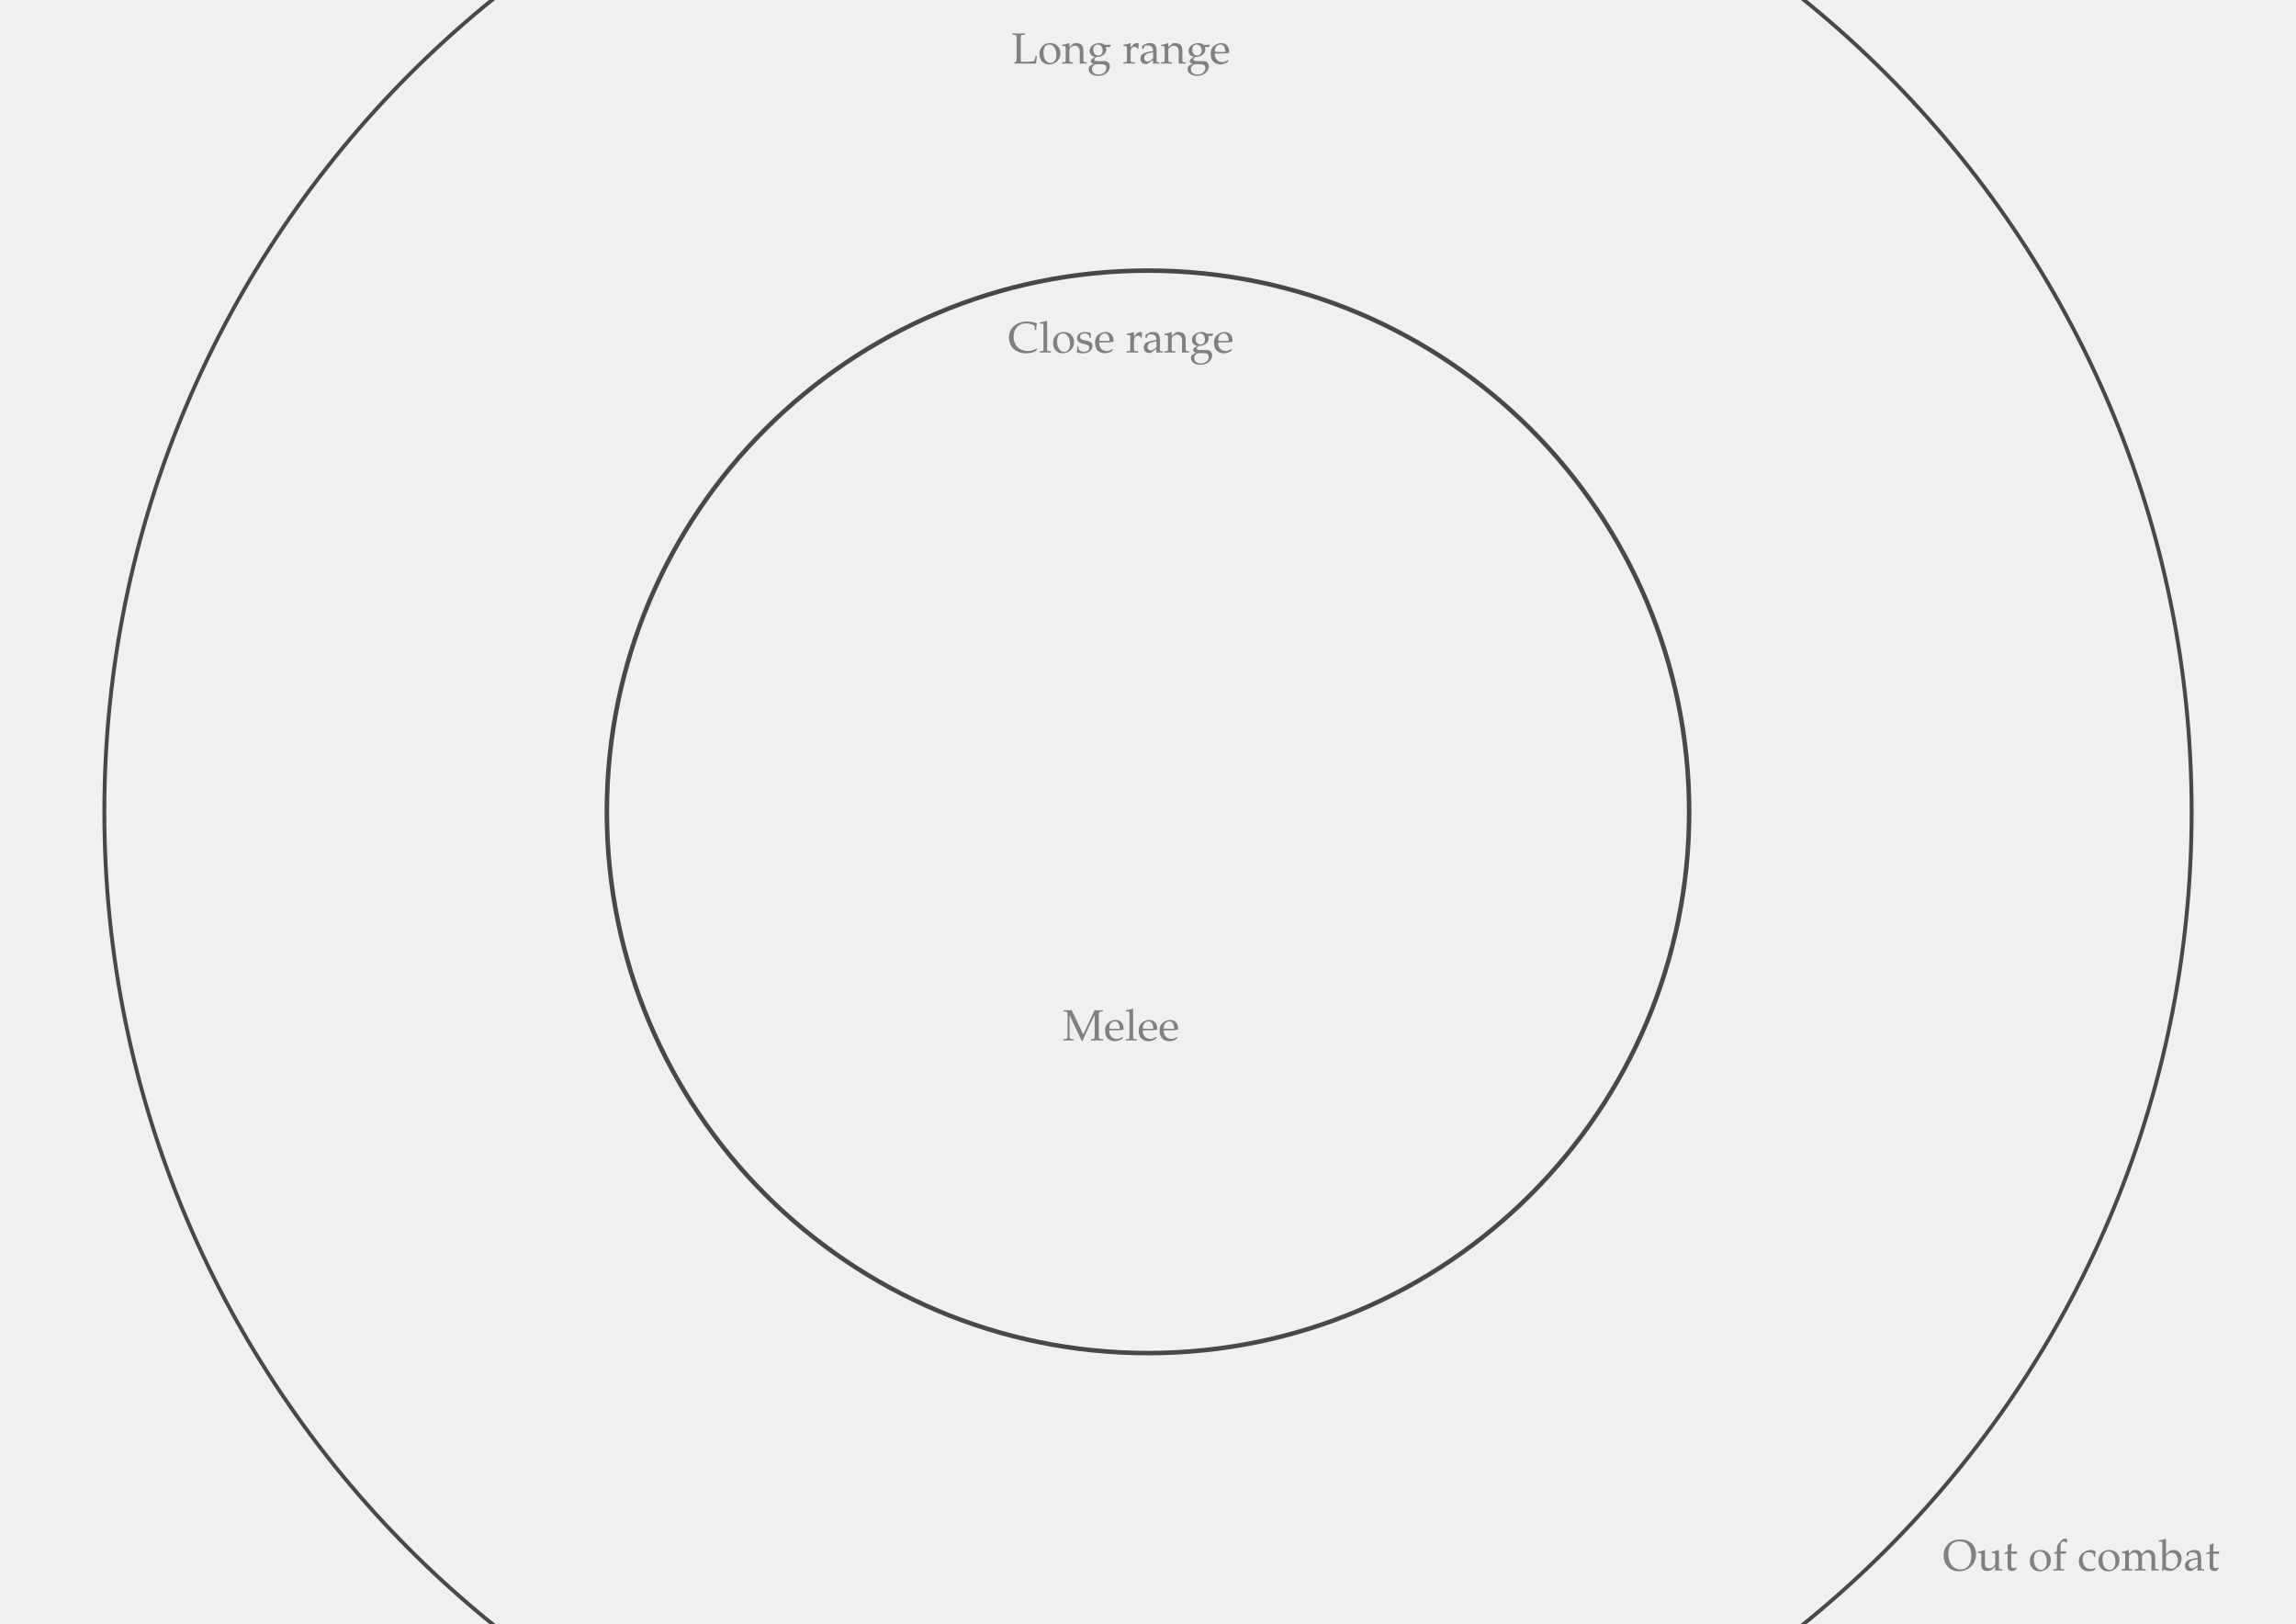
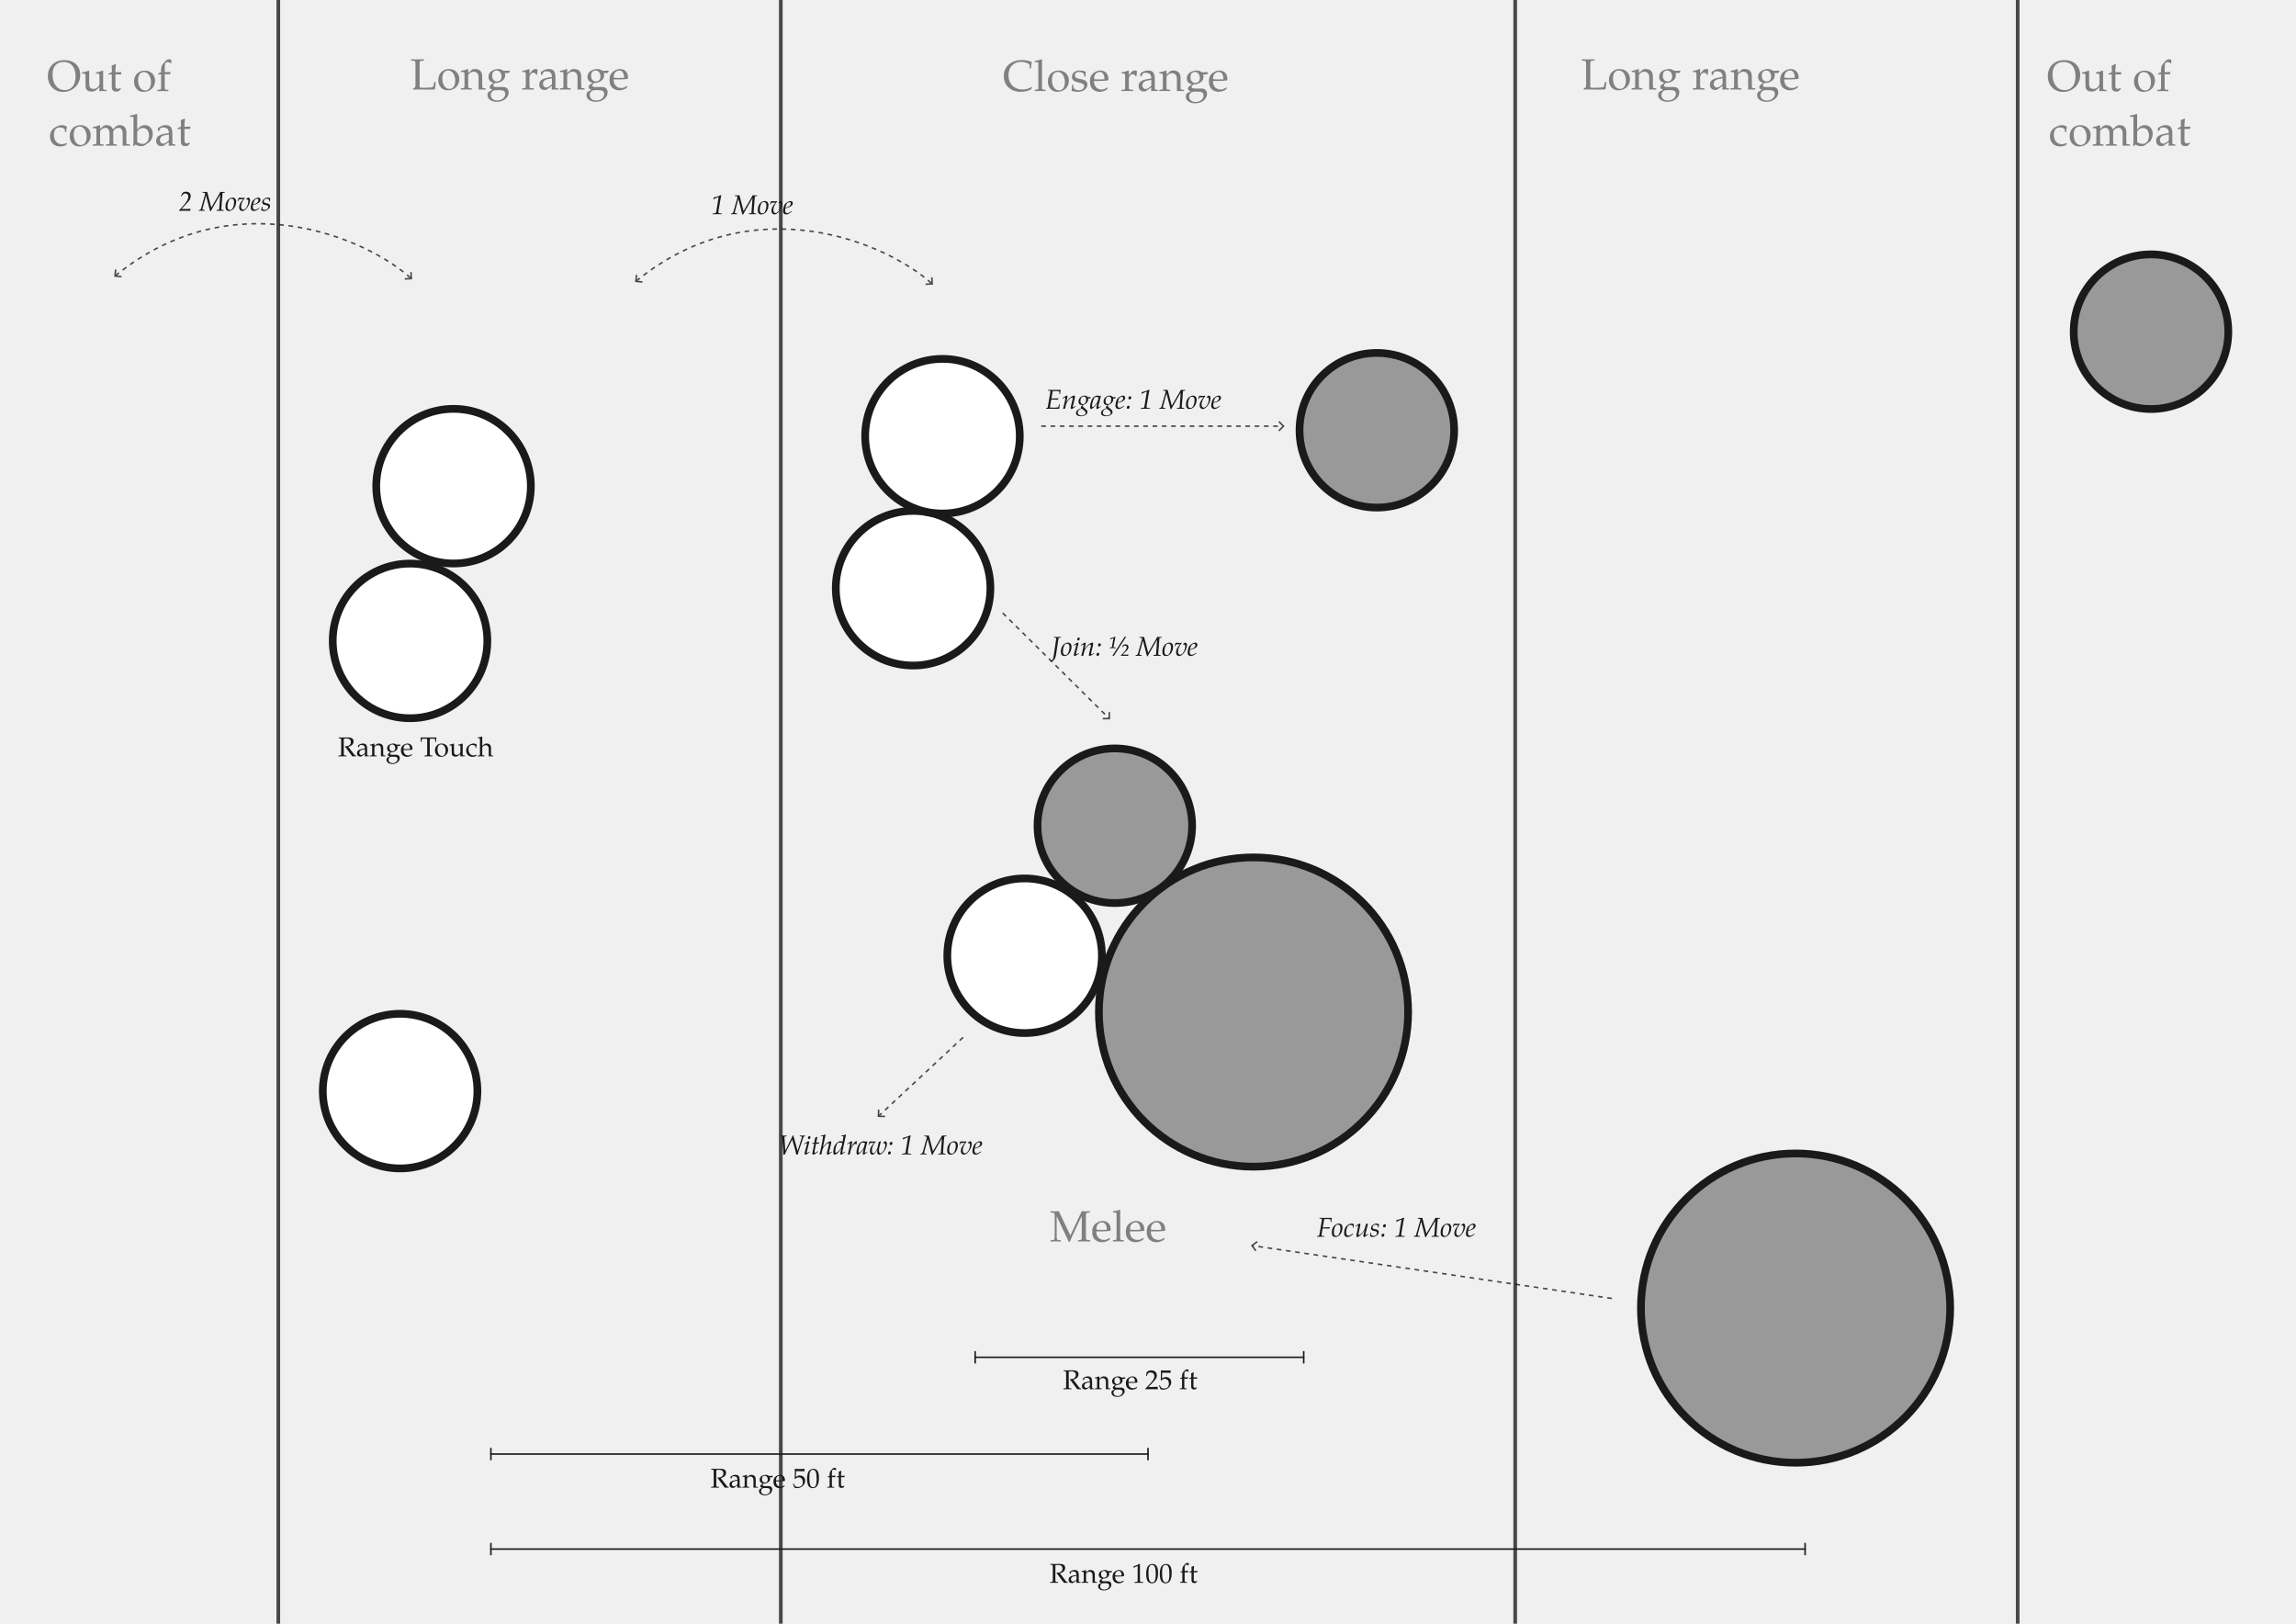
<svg xmlns="http://www.w3.org/2000/svg" width="297mm" height="210mm" viewBox="0 0 1122.52 793.701" version="1.1" id="svg1">
  <defs id="defs1">
    <marker style="overflow:visible" id="marker8" refX="0" refY="0" orient="auto-start-reverse" markerWidth="1" markerHeight="1" viewBox="0 0 1 1" preserveAspectRatio="xMidYMid">
      <path style="fill:none;stroke:context-stroke;stroke-width:1;stroke-linecap:butt" d="M 3,-3 0,0 3,3" transform="rotate(180,0.125,0)" id="path8" />
    </marker>
    <marker style="overflow:visible" id="ArrowWide" refX="0" refY="0" orient="auto-start-reverse" markerWidth="1" markerHeight="1" viewBox="0 0 1 1" preserveAspectRatio="xMidYMid">
      <path style="fill:none;stroke:context-stroke;stroke-width:1;stroke-linecap:butt" d="M 3,-3 0,0 3,3" transform="rotate(180,0.125,0)" id="path7" />
    </marker>
    <marker style="overflow:visible" id="marker5" refX="0" refY="0" orient="auto" markerWidth="1" markerHeight="1" viewBox="0 0 1 1" preserveAspectRatio="xMidYMid">
      <path style="fill:none;stroke:context-stroke;stroke-width:1" d="M 0,4 V -4" id="path5" />
    </marker>
    <marker style="overflow:visible" id="Stop" refX="0" refY="0" orient="auto" markerWidth="1" markerHeight="1" viewBox="0 0 1 1" preserveAspectRatio="xMidYMid">
      <path style="fill:none;stroke:context-stroke;stroke-width:1" d="M 0,4 V -4" id="path23" />
    </marker>
    <marker style="overflow:visible" id="ArrowWide-4" refX="0" refY="0" orient="auto-start-reverse" markerWidth="1" markerHeight="1" viewBox="0 0 1 1" preserveAspectRatio="xMidYMid">
      <path style="fill:none;stroke:context-stroke;stroke-width:1;stroke-linecap:butt" d="M 3,-3 0,0 3,3" transform="rotate(180,0.125,0)" id="path7-1" />
    </marker>
    <marker style="overflow:visible" id="marker8-4" refX="0" refY="0" orient="auto-start-reverse" markerWidth="1" markerHeight="1" viewBox="0 0 1 1" preserveAspectRatio="xMidYMid">
      <path style="fill:none;stroke:context-stroke;stroke-width:1;stroke-linecap:butt" d="M 3,-3 0,0 3,3" transform="rotate(180,0.125,0)" id="path8-6" />
    </marker>
  </defs>
-   <g id="layer3" style="display:inline">
-     <circle style="opacity:0.7;fill:none;stroke:#000000;stroke-width:1.89;stroke-dasharray:none;stroke-opacity:1" id="path1" cx="561.26" cy="396.85" r="510.236" />
-     <circle style="opacity:0.7;fill:none;stroke:#000000;stroke-width:2.205;stroke-dasharray:none;stroke-opacity:1" id="path1-8" cx="561.26" cy="396.85" r="264.567" />
+   <g id="layer1">
+     <path style="opacity:0.7;fill:none;stroke:#000000;stroke-width:1.804;stroke-dasharray:none" d="M 136.063,0 V 793.701" id="path2" />
+     <path style="opacity:0.7;fill:none;stroke:#000000;stroke-width:1.804;stroke-dasharray:none" d="M 381.732,0 V 793.701" id="path2-8" />
+     <path style="opacity:0.7;fill:none;stroke:#000000;stroke-width:1.804;stroke-dasharray:none" d="M 740.787,0 V 793.701" id="path2-8-6" />
+     <path style="opacity:0.7;fill:none;stroke:#000000;stroke-width:1.804;stroke-dasharray:none" d="M 986.457,0 V 793.701" id="path2-1" />
  </g>
  <g id="layer2" style="display:inline">
-     <text xml:space="preserve" style="font-size:21.333px;font-family:'TeX Gyre Pagella';-inkscape-font-specification:'TeX Gyre Pagella';text-align:center;text-anchor:middle;fill:#808080;stroke:none;stroke-width:3.78;stroke-linecap:round;stroke-linejoin:round;stroke-dasharray:none" x="561.356" y="172.287" id="text1-3">
-       <tspan id="tspan1-7" x="561.356" y="172.287" style="font-size:21.333px">Close range</tspan>
+     <text xml:space="preserve" style="font-size:21.333px;font-family:'TeX Gyre Pagella';-inkscape-font-specification:'TeX Gyre Pagella';text-align:center;text-anchor:middle;fill:#808080;stroke:none;stroke-width:3.78;stroke-linecap:round;stroke-linejoin:round;stroke-dasharray:none" x="558.836" y="44.464" id="text1-3">
+       <tspan id="tspan1-7" x="558.836" y="44.464" style="font-size:21.333px">Close range</tspan>
    </text>
-     <text xml:space="preserve" style="font-size:21.333px;font-family:'TeX Gyre Pagella';-inkscape-font-specification:'TeX Gyre Pagella';text-align:center;text-anchor:middle;fill:#808080;stroke:none;stroke-width:3.78;stroke-linecap:round;stroke-linejoin:round;stroke-dasharray:none" x="561.356" y="31.052" id="text1-4">
-       <tspan id="tspan1-6" x="561.356" y="31.052" style="font-size:21.333px">Long range</tspan>
+     <text xml:space="preserve" style="font-size:21.333px;font-family:'TeX Gyre Pagella';-inkscape-font-specification:'TeX Gyre Pagella';text-align:center;text-anchor:middle;fill:#808080;stroke:none;stroke-width:3.78;stroke-linecap:round;stroke-linejoin:round;stroke-dasharray:none" x="839.781" y="43.739" id="text1-4">
+       <tspan id="tspan1-6" x="839.781" y="43.739" style="font-size:21.333px">Long range</tspan>
    </text>
-     <text xml:space="preserve" style="font-size:21.333px;font-family:'TeX Gyre Pagella';-inkscape-font-specification:'TeX Gyre Pagella';text-align:center;text-anchor:middle;fill:#808080;stroke:none;stroke-width:3.78;stroke-linecap:round;stroke-linejoin:round;stroke-dasharray:none" x="561.42" y="508.548" id="text1-3-5">
-       <tspan id="tspan1-7-30" x="561.42" y="508.548" style="font-size:21.333px">Melee</tspan>
+     <text xml:space="preserve" style="font-size:21.333px;font-family:'TeX Gyre Pagella';-inkscape-font-specification:'TeX Gyre Pagella';text-align:center;text-anchor:middle;fill:#808080;stroke:none;stroke-width:3.78;stroke-linecap:round;stroke-linejoin:round;stroke-dasharray:none" x="555.121" y="606.816" id="text1-3-5">
+       <tspan id="tspan1-7-30" x="555.121" y="606.816" style="font-size:21.333px">Melee</tspan>
    </text>
-     <text xml:space="preserve" style="font-size:21.333px;font-family:'TeX Gyre Pagella';-inkscape-font-specification:'TeX Gyre Pagella';text-align:center;text-anchor:middle;fill:#808080;stroke:none;stroke-width:3.78;stroke-linecap:round;stroke-linejoin:round;stroke-dasharray:none" x="1030.809" y="767.657" id="text1-4-3">
-       <tspan id="tspan1-6-7" x="1030.809" y="767.657" style="font-size:21.333px">Out of combat</tspan>
+     <text xml:space="preserve" style="font-size:21.333px;font-family:'TeX Gyre Pagella';-inkscape-font-specification:'TeX Gyre Pagella';text-align:center;text-anchor:middle;fill:#808080;stroke:none;stroke-width:3.78;stroke-linecap:round;stroke-linejoin:round;stroke-dasharray:none" x="1049.707" y="44.507" id="text1-4-3">
+       <tspan id="tspan1-6-7" x="1049.707" y="44.507" style="font-size:21.333px">Out of</tspan>
+       <tspan x="1049.707" y="71.174" style="font-size:21.333px" id="tspan2">combat</tspan>
+     </text>
+     <text xml:space="preserve" style="font-size:21.333px;font-family:'TeX Gyre Pagella';-inkscape-font-specification:'TeX Gyre Pagella';text-align:center;text-anchor:middle;display:inline;fill:#808080;stroke:none;stroke-width:3.78;stroke-linecap:round;stroke-linejoin:round;stroke-dasharray:none" x="267.445" y="43.739" id="text1-4-6">
+       <tspan id="tspan1-6-6" x="267.445" y="43.739" style="font-size:21.333px">Long range</tspan>
+     </text>
+     <text xml:space="preserve" style="font-size:21.333px;font-family:'TeX Gyre Pagella';-inkscape-font-specification:'TeX Gyre Pagella';text-align:center;text-anchor:middle;display:inline;fill:#808080;stroke:none;stroke-width:3.779;stroke-linecap:round;stroke-linejoin:round;stroke-dasharray:none" x="71.929" y="44.508" id="text1-4-3-7" transform="scale(0.9999882,1.000012)">
+       <tspan id="tspan1-6-7-4" x="71.929" y="44.508" style="font-size:21.333px;stroke-width:3.779">Out of</tspan>
+       <tspan x="71.929" y="71.174" style="font-size:21.333px;stroke-width:3.779" id="tspan2-1">combat</tspan>
    </text>
  </g>
-   <g id="layer6" style="display:none">
+   <g id="layer6" style="display:inline">
    <path style="opacity:0.7;fill:none;fill-opacity:1;stroke:#000000;stroke-width:0.756;stroke-dasharray:2.268, 2.268;stroke-dashoffset:0;marker-start:url(#ArrowWide);marker-end:url(#marker8)" d="M 56.378,134.803 C 113.585,88.21 178.895,116.008 200.945,136.063" id="path6" />
    <text xml:space="preserve" style="font-style:italic;font-variant:normal;font-weight:normal;font-stretch:normal;font-size:13.333px;font-family:'TeX Gyre Pagella';-inkscape-font-specification:'TeX Gyre Pagella Italic';text-align:center;text-anchor:middle;display:inline;fill:#1a1a1a;stroke:none;stroke-width:0.378;stroke-linecap:round;stroke-linejoin:round;stroke-dasharray:none" x="118.408" y="103.015" id="text5-6-9-6">
      <tspan x="118.408" y="103.015" id="tspan1-0-7">2 Moves</tspan>
    </text>
-     <path style="display:inline;opacity:0.7;fill:none;fill-opacity:1;stroke:#000000;stroke-width:0.756;stroke-dasharray:2.268, 2.268;stroke-dashoffset:0;marker-start:url(#ArrowWide-4);marker-end:url(#marker8-4)" d="m 332.452,199.132 c 57.207,-46.594 122.517,-18.795 144.567,1.26" id="path6-3" />
-     <text xml:space="preserve" style="font-style:italic;font-variant:normal;font-weight:normal;font-stretch:normal;font-size:13.333px;font-family:'TeX Gyre Pagella';-inkscape-font-specification:'TeX Gyre Pagella Italic';text-align:center;text-anchor:middle;display:inline;fill:#1a1a1a;stroke:none;stroke-width:0.378;stroke-linecap:round;stroke-linejoin:round;stroke-dasharray:none" x="397.473" y="166.413" id="text5-6-9-6-2">
-       <tspan x="397.473" y="166.413" id="tspan1-0-7-0">1 Move</tspan>
+     <path style="display:inline;opacity:0.7;fill:none;fill-opacity:1;stroke:#000000;stroke-width:0.756;stroke-dasharray:2.268, 2.268;stroke-dashoffset:0;marker-start:url(#ArrowWide-4);marker-end:url(#marker8-4)" d="m 311.034,137.399 c 57.207,-46.594 122.517,-18.795 144.567,1.26" id="path6-3" />
+     <text xml:space="preserve" style="font-style:italic;font-variant:normal;font-weight:normal;font-stretch:normal;font-size:13.333px;font-family:'TeX Gyre Pagella';-inkscape-font-specification:'TeX Gyre Pagella Italic';text-align:center;text-anchor:middle;display:inline;fill:#1a1a1a;stroke:none;stroke-width:0.378;stroke-linecap:round;stroke-linejoin:round;stroke-dasharray:none" x="376.056" y="104.681" id="text5-6-9-6-2">
+       <tspan x="376.056" y="104.681" id="tspan1-0-7-0">1 Move</tspan>
    </text>
-     <text xml:space="preserve" style="font-style:italic;font-variant:normal;font-weight:normal;font-stretch:normal;font-size:13.333px;font-family:'TeX Gyre Pagella';-inkscape-font-specification:'TeX Gyre Pagella Italic';text-align:center;text-anchor:middle;display:inline;fill:#1a1a1a;stroke:none;stroke-width:0.378;stroke-linecap:round;stroke-linejoin:round;stroke-dasharray:none" x="572.474" y="250.189" id="text5-6-9-6-2-5">
-       <tspan x="572.474" y="250.189" id="tspan1-0-7-0-2">Engage: 1 Move</tspan>
+     <text xml:space="preserve" style="font-style:italic;font-variant:normal;font-weight:normal;font-stretch:normal;font-size:13.333px;font-family:'TeX Gyre Pagella';-inkscape-font-specification:'TeX Gyre Pagella Italic';text-align:center;text-anchor:middle;display:inline;fill:#1a1a1a;stroke:none;stroke-width:0.378;stroke-linecap:round;stroke-linejoin:round;stroke-dasharray:none" x="562.395" y="199.795" id="text5-6-9-6-2-5">
+       <tspan x="562.395" y="199.795" id="tspan1-0-7-0-2">Engage: 1 Move</tspan>
    </text>
-     <text xml:space="preserve" style="font-style:italic;font-variant:normal;font-weight:normal;font-stretch:normal;font-size:13.333px;font-family:'TeX Gyre Pagella';-inkscape-font-specification:'TeX Gyre Pagella Italic';text-align:center;text-anchor:middle;display:inline;fill:#1a1a1a;stroke:none;stroke-width:0.378;stroke-linecap:round;stroke-linejoin:round;stroke-dasharray:none" x="431.255" y="502.556" id="text5-6-9-6-2-5-4">
-       <tspan x="431.255" y="502.556" id="tspan1-0-7-0-2-8">Withdraw: 1 Move</tspan>
+     <text xml:space="preserve" style="font-style:italic;font-variant:normal;font-weight:normal;font-stretch:normal;font-size:13.333px;font-family:'TeX Gyre Pagella';-inkscape-font-specification:'TeX Gyre Pagella Italic';text-align:center;text-anchor:middle;display:inline;fill:#1a1a1a;stroke:none;stroke-width:0.378;stroke-linecap:round;stroke-linejoin:round;stroke-dasharray:none" x="438.814" y="564.289" id="text5-6-9-6-2-5-4">
+       <tspan x="438.814" y="564.289" id="tspan1-0-7-0-2-8">Withdraw: 1 Move</tspan>
    </text>
-     <text xml:space="preserve" style="font-style:italic;font-variant:normal;font-weight:normal;font-stretch:normal;font-size:13.333px;font-family:'TeX Gyre Pagella';-inkscape-font-specification:'TeX Gyre Pagella Italic';text-align:center;text-anchor:middle;display:inline;fill:#1a1a1a;stroke:none;stroke-width:0.378;stroke-linecap:round;stroke-linejoin:round;stroke-dasharray:none" x="483.793" y="330.634" id="text5-6-9-6-2-5-0">
-       <tspan x="483.793" y="330.634" id="tspan1-0-7-0-2-1">Join: ½ Move</tspan>
+     <text xml:space="preserve" style="font-style:italic;font-variant:normal;font-weight:normal;font-stretch:normal;font-size:13.333px;font-family:'TeX Gyre Pagella';-inkscape-font-specification:'TeX Gyre Pagella Italic';text-align:center;text-anchor:middle;display:inline;fill:#1a1a1a;stroke:none;stroke-width:0.378;stroke-linecap:round;stroke-linejoin:round;stroke-dasharray:none" x="558.124" y="320.556" id="text5-6-9-6-2-5-0">
+       <tspan x="558.124" y="320.556" id="tspan1-0-7-0-2-1">Join: ½ Move</tspan>
    </text>
-     <text xml:space="preserve" style="font-style:italic;font-variant:normal;font-weight:normal;font-stretch:normal;font-size:13.333px;font-family:'TeX Gyre Pagella';-inkscape-font-specification:'TeX Gyre Pagella Italic';text-align:center;text-anchor:middle;display:inline;fill:#1a1a1a;stroke:none;stroke-width:0.378;stroke-linecap:round;stroke-linejoin:round;stroke-dasharray:none" x="737.703" y="544.06" id="text5-6-9-6-2-5-6">
-       <tspan x="737.703" y="544.06" id="tspan1-0-7-0-2-4">Focus: 1 Move</tspan>
+     <text xml:space="preserve" style="font-style:italic;font-variant:normal;font-weight:normal;font-stretch:normal;font-size:13.333px;font-family:'TeX Gyre Pagella';-inkscape-font-specification:'TeX Gyre Pagella Italic';text-align:center;text-anchor:middle;display:inline;fill:#1a1a1a;stroke:none;stroke-width:0.378;stroke-linecap:round;stroke-linejoin:round;stroke-dasharray:none" x="691.089" y="604.533" id="text5-6-9-6-2-5-6">
+       <tspan x="691.089" y="604.533" id="tspan1-0-7-0-2-4">Focus: 1 Move</tspan>
    </text>
-     <path style="opacity:0.7;fill:none;fill-opacity:1;stroke:#000000;stroke-width:0.756;stroke-dasharray:2.268, 2.268;stroke-dashoffset:0;marker-end:url(#marker8)" d="M 811.969,566.929 636.22,541.102" id="path12" />
+     <path style="opacity:0.7;fill:none;fill-opacity:1;stroke:#000000;stroke-width:0.756;stroke-dasharray:2.268, 2.268;stroke-dashoffset:0;marker-end:url(#marker8)" d="M 788.032,634.709 612.283,608.882" id="path12" />
  </g>
-   <g id="layer4" style="display:none">
-     <path style="display:inline;fill:#ffffff;stroke:#1a1a1a;stroke-width:0.756;stroke-linecap:round;stroke-linejoin:round;stroke-dasharray:none;marker-start:url(#marker5);marker-end:url(#Stop)" d="M 240,640.77 H 561.26" id="path4-3" />
+   <g id="layer4" style="display:inline">
+     <path style="display:inline;fill:#ffffff;stroke:#1a1a1a;stroke-width:0.756;stroke-linecap:round;stroke-linejoin:round;stroke-dasharray:none;marker-start:url(#marker5);marker-end:url(#Stop)" d="M 240,710.77 H 561.26" id="path4-3" />
    <text xml:space="preserve" style="font-size:13.333px;font-family:'TeX Gyre Pagella';-inkscape-font-specification:'TeX Gyre Pagella';text-align:center;text-anchor:middle;display:inline;fill:#1a1a1a;stroke:none;stroke-width:0.378;stroke-linecap:round;stroke-linejoin:round;stroke-dasharray:none" x="557.668" y="773.697" id="text5">
      <tspan id="tspan5" x="557.668" y="773.697">Range 100 ft</tspan>
    </text>
    <path style="display:inline;fill:#ffffff;stroke:#1a1a1a;stroke-width:0.756;stroke-linecap:round;stroke-linejoin:round;stroke-dasharray:none;marker-start:url(#marker5);marker-end:url(#Stop)" d="M 240,757.217 H 882.52" id="path4" />
-     <text xml:space="preserve" style="font-size:13.333px;font-family:'TeX Gyre Pagella';-inkscape-font-specification:'TeX Gyre Pagella';text-align:center;text-anchor:middle;display:inline;fill:#1a1a1a;stroke:none;stroke-width:0.378;stroke-linecap:round;stroke-linejoin:round;stroke-dasharray:none" x="388.543" y="657.182" id="text5-6">
-       <tspan x="388.543" y="657.182" id="tspan1">Range 50 ft</tspan>
+     <text xml:space="preserve" style="font-size:13.333px;font-family:'TeX Gyre Pagella';-inkscape-font-specification:'TeX Gyre Pagella';text-align:center;text-anchor:middle;display:inline;fill:#1a1a1a;stroke:none;stroke-width:0.378;stroke-linecap:round;stroke-linejoin:round;stroke-dasharray:none" x="388.543" y="727.182" id="text5-6">
+       <tspan x="388.543" y="727.182" id="tspan1">Range 50 ft</tspan>
    </text>
-     <path style="display:inline;fill:#ffffff;stroke:#1a1a1a;stroke-width:0.756;stroke-linecap:round;stroke-linejoin:round;stroke-dasharray:none;marker-start:url(#marker5);marker-end:url(#marker5)" d="M 476.755,593.474 H 637.385" id="path4-3-7" />
-     <text xml:space="preserve" style="font-size:13.333px;font-family:'TeX Gyre Pagella';-inkscape-font-specification:'TeX Gyre Pagella';text-align:center;text-anchor:middle;display:inline;fill:#1a1a1a;stroke:none;stroke-width:0.378;stroke-linecap:round;stroke-linejoin:round;stroke-dasharray:none" x="560.853" y="609.059" id="text5-6-9">
-       <tspan x="560.853" y="609.059" id="tspan1-0">Range 25 ft</tspan>
+     <path style="display:inline;fill:#ffffff;stroke:#1a1a1a;stroke-width:0.756;stroke-linecap:round;stroke-linejoin:round;stroke-dasharray:none;marker-start:url(#marker5);marker-end:url(#marker5)" d="M 476.755,663.474 H 637.385" id="path4-3-7" />
+     <text xml:space="preserve" style="font-size:13.333px;font-family:'TeX Gyre Pagella';-inkscape-font-specification:'TeX Gyre Pagella';text-align:center;text-anchor:middle;display:inline;fill:#1a1a1a;stroke:none;stroke-width:0.378;stroke-linecap:round;stroke-linejoin:round;stroke-dasharray:none" x="560.853" y="679.059" id="text5-6-9">
+       <tspan x="560.853" y="679.059" id="tspan1-0">Range 25 ft</tspan>
    </text>
  </g>
-   <g id="layer7" style="display:none">
-     <text xml:space="preserve" style="font-size:13.333px;font-family:'TeX Gyre Pagella';-inkscape-font-specification:'TeX Gyre Pagella';text-align:center;text-anchor:middle;display:inline;fill:#1a1a1a;stroke:none;stroke-width:0.378;stroke-linecap:round;stroke-linejoin:round;stroke-dasharray:none" x="149.819" y="387.331" id="text5-6-9-1">
-       <tspan x="149.819" y="387.331" id="tspan1-0-1">Range Touch</tspan>
+   <g id="layer7" style="display:inline">
+     <text xml:space="preserve" style="font-size:13.333px;font-family:'TeX Gyre Pagella';-inkscape-font-specification:'TeX Gyre Pagella';text-align:center;text-anchor:middle;display:inline;fill:#1a1a1a;stroke:none;stroke-width:0.378;stroke-linecap:round;stroke-linejoin:round;stroke-dasharray:none" x="211.552" y="369.693" id="text5-6-9-1">
+       <tspan x="211.552" y="369.693" id="tspan1-0-1">Range Touch</tspan>
    </text>
  </g>
-   <g id="layer5" style="display:none">
-     <circle style="fill:#ffffff;stroke:#1a1a1a;stroke-width:3.78;stroke-linecap:round;stroke-linejoin:round;stroke-dasharray:none" id="path2-5-9" cx="380.277" cy="328.478" r="37.795" />
-     <circle style="fill:#999999;fill-opacity:1;stroke:#1a1a1a;stroke-width:3.78;stroke-linecap:round;stroke-linejoin:round;stroke-dasharray:none" id="path2-8-5" cx="646.861" cy="429.725" r="75.591" />
-     <circle style="fill:#999999;fill-opacity:1;stroke:#1a1a1a;stroke-width:3.78;stroke-linecap:round;stroke-linejoin:round;stroke-dasharray:none" id="path2-8-5-6" cx="904.308" cy="576.683" r="75.591" />
-     <circle style="fill:#999999;fill-opacity:1;stroke:#1a1a1a;stroke-width:3.78;stroke-linecap:round;stroke-linejoin:round;stroke-dasharray:none" id="path2-8-2" cx="579.057" cy="338.659" r="37.795" />
-     <circle style="fill:#ffffff;stroke:#1a1a1a;stroke-width:3.78;stroke-linecap:round;stroke-linejoin:round;stroke-dasharray:none" id="path2-5-9-9" cx="534.947" cy="402.211" r="37.795" />
-     <circle style="fill:#ffffff;stroke:#1a1a1a;stroke-width:3.78;stroke-linecap:round;stroke-linejoin:round;stroke-dasharray:none" id="path2-5-9-1" cx="417.314" cy="260.47" r="37.795" />
-     <circle style="fill:#999999;fill-opacity:1;stroke:#1a1a1a;stroke-width:3.78;stroke-linecap:round;stroke-linejoin:round;stroke-dasharray:none" id="path2-8-2-3" cx="710.305" cy="262.603" r="37.795" />
-     <circle style="fill:#ffffff;stroke:#1a1a1a;stroke-width:3.78;stroke-linecap:round;stroke-linejoin:round;stroke-dasharray:none" id="path2-5-9-6" cx="160.007" cy="255.288" r="37.795" />
-     <circle style="fill:#ffffff;stroke:#1a1a1a;stroke-width:3.78;stroke-linecap:round;stroke-linejoin:round;stroke-dasharray:none" id="path2-5-9-1-1" cx="138.733" cy="330.922" r="37.795" />
-     <circle style="fill:#ffffff;stroke:#1a1a1a;stroke-width:3.78;stroke-linecap:round;stroke-linejoin:round;stroke-dasharray:none" id="path2-5-9-1-1-0" cx="156.557" cy="516.974" r="37.795" />
-     <circle style="fill:#999999;fill-opacity:1;stroke:#1a1a1a;stroke-width:3.78;stroke-linecap:round;stroke-linejoin:round;stroke-dasharray:none" id="path2-8-2-3-1" cx="1054.15" cy="84.032" r="37.795" />
-     <path style="opacity:0.7;fill:none;fill-opacity:1;stroke:#000000;stroke-width:0.756;stroke-dasharray:2.268, 2.268;stroke-dashoffset:0;marker-end:url(#marker8)" d="m 464.348,257.454 h 195.095 v 0" id="path9" />
-     <path style="opacity:0.7;fill:none;fill-opacity:1;stroke:#000000;stroke-width:0.756;stroke-dasharray:2.268, 2.268;stroke-dashoffset:0;marker-end:url(#marker8)" d="m 427.245,336.188 106.147,9.905" id="path10" />
-     <path style="opacity:0.7;fill:none;fill-opacity:1;stroke:#000000;stroke-width:0.756;stroke-dasharray:2.268, 2.268;stroke-dashoffset:0;marker-end:url(#marker8)" d="m 497.323,431.496 -95.433,52.283" id="path11" />
+   <g id="layer5" style="display:inline">
+     <circle style="fill:#ffffff;stroke:#1a1a1a;stroke-width:3.78;stroke-linecap:round;stroke-linejoin:round;stroke-dasharray:none" id="path2-5-9" cx="446.418" cy="287.533" r="37.795" />
+     <circle style="fill:#999999;fill-opacity:1;stroke:#1a1a1a;stroke-width:3.78;stroke-linecap:round;stroke-linejoin:round;stroke-dasharray:none" id="path2-8-5" cx="612.846" cy="494.702" r="75.591" />
+     <circle style="fill:#999999;fill-opacity:1;stroke:#1a1a1a;stroke-width:3.78;stroke-linecap:round;stroke-linejoin:round;stroke-dasharray:none" id="path2-8-5-6" cx="877.851" cy="639.423" r="75.591" />
+     <circle style="fill:#999999;fill-opacity:1;stroke:#1a1a1a;stroke-width:3.78;stroke-linecap:round;stroke-linejoin:round;stroke-dasharray:none" id="path2-8-2" cx="545.041" cy="403.635" r="37.795" />
+     <circle style="fill:#ffffff;stroke:#1a1a1a;stroke-width:3.78;stroke-linecap:round;stroke-linejoin:round;stroke-dasharray:none" id="path2-5-9-9" cx="500.931" cy="467.187" r="37.795" />
+     <circle style="fill:#ffffff;stroke:#1a1a1a;stroke-width:3.78;stroke-linecap:round;stroke-linejoin:round;stroke-dasharray:none" id="path2-5-9-1" cx="460.778" cy="213.226" r="37.795" />
+     <circle style="fill:#999999;fill-opacity:1;stroke:#1a1a1a;stroke-width:3.78;stroke-linecap:round;stroke-linejoin:round;stroke-dasharray:none" id="path2-8-2-3" cx="673.14" cy="210.319" r="37.795" />
+     <circle style="fill:#ffffff;stroke:#1a1a1a;stroke-width:3.78;stroke-linecap:round;stroke-linejoin:round;stroke-dasharray:none" id="path2-5-9-6" cx="221.739" cy="237.65" r="37.795" />
+     <circle style="fill:#ffffff;stroke:#1a1a1a;stroke-width:3.78;stroke-linecap:round;stroke-linejoin:round;stroke-dasharray:none" id="path2-5-9-1-1" cx="200.465" cy="313.285" r="37.795" />
+     <circle style="fill:#ffffff;stroke:#1a1a1a;stroke-width:3.78;stroke-linecap:round;stroke-linejoin:round;stroke-dasharray:none" id="path2-5-9-1-1-0" cx="195.612" cy="533.352" r="37.795" />
+     <circle style="fill:#999999;fill-opacity:1;stroke:#1a1a1a;stroke-width:3.78;stroke-linecap:round;stroke-linejoin:round;stroke-dasharray:none" id="path2-8-2-3-1" cx="1051.63" cy="162.142" r="37.795" />
+     <path style="opacity:0.7;fill:none;fill-opacity:1;stroke:#000000;stroke-width:0.756;stroke-dasharray:2.268, 2.268;stroke-dashoffset:0;marker-end:url(#marker8)" d="m 509.072,208.32 h 118.244 v 0" id="path9" />
+     <path style="opacity:0.7;fill:none;fill-opacity:1;stroke:#000000;stroke-width:0.756;stroke-dasharray:2.268,2.268;stroke-dashoffset:0;marker-end:url(#marker8)" d="m 490.237,299.653 51.974,51.479" id="path10" />
+     <path style="opacity:0.7;fill:none;fill-opacity:1;stroke:#000000;stroke-width:0.756;stroke-dasharray:2.268,2.268;stroke-dashoffset:0;marker-end:url(#marker8)" d="m 470.866,507.087 -41.26,38.425" id="path11" />
  </g>
</svg>
